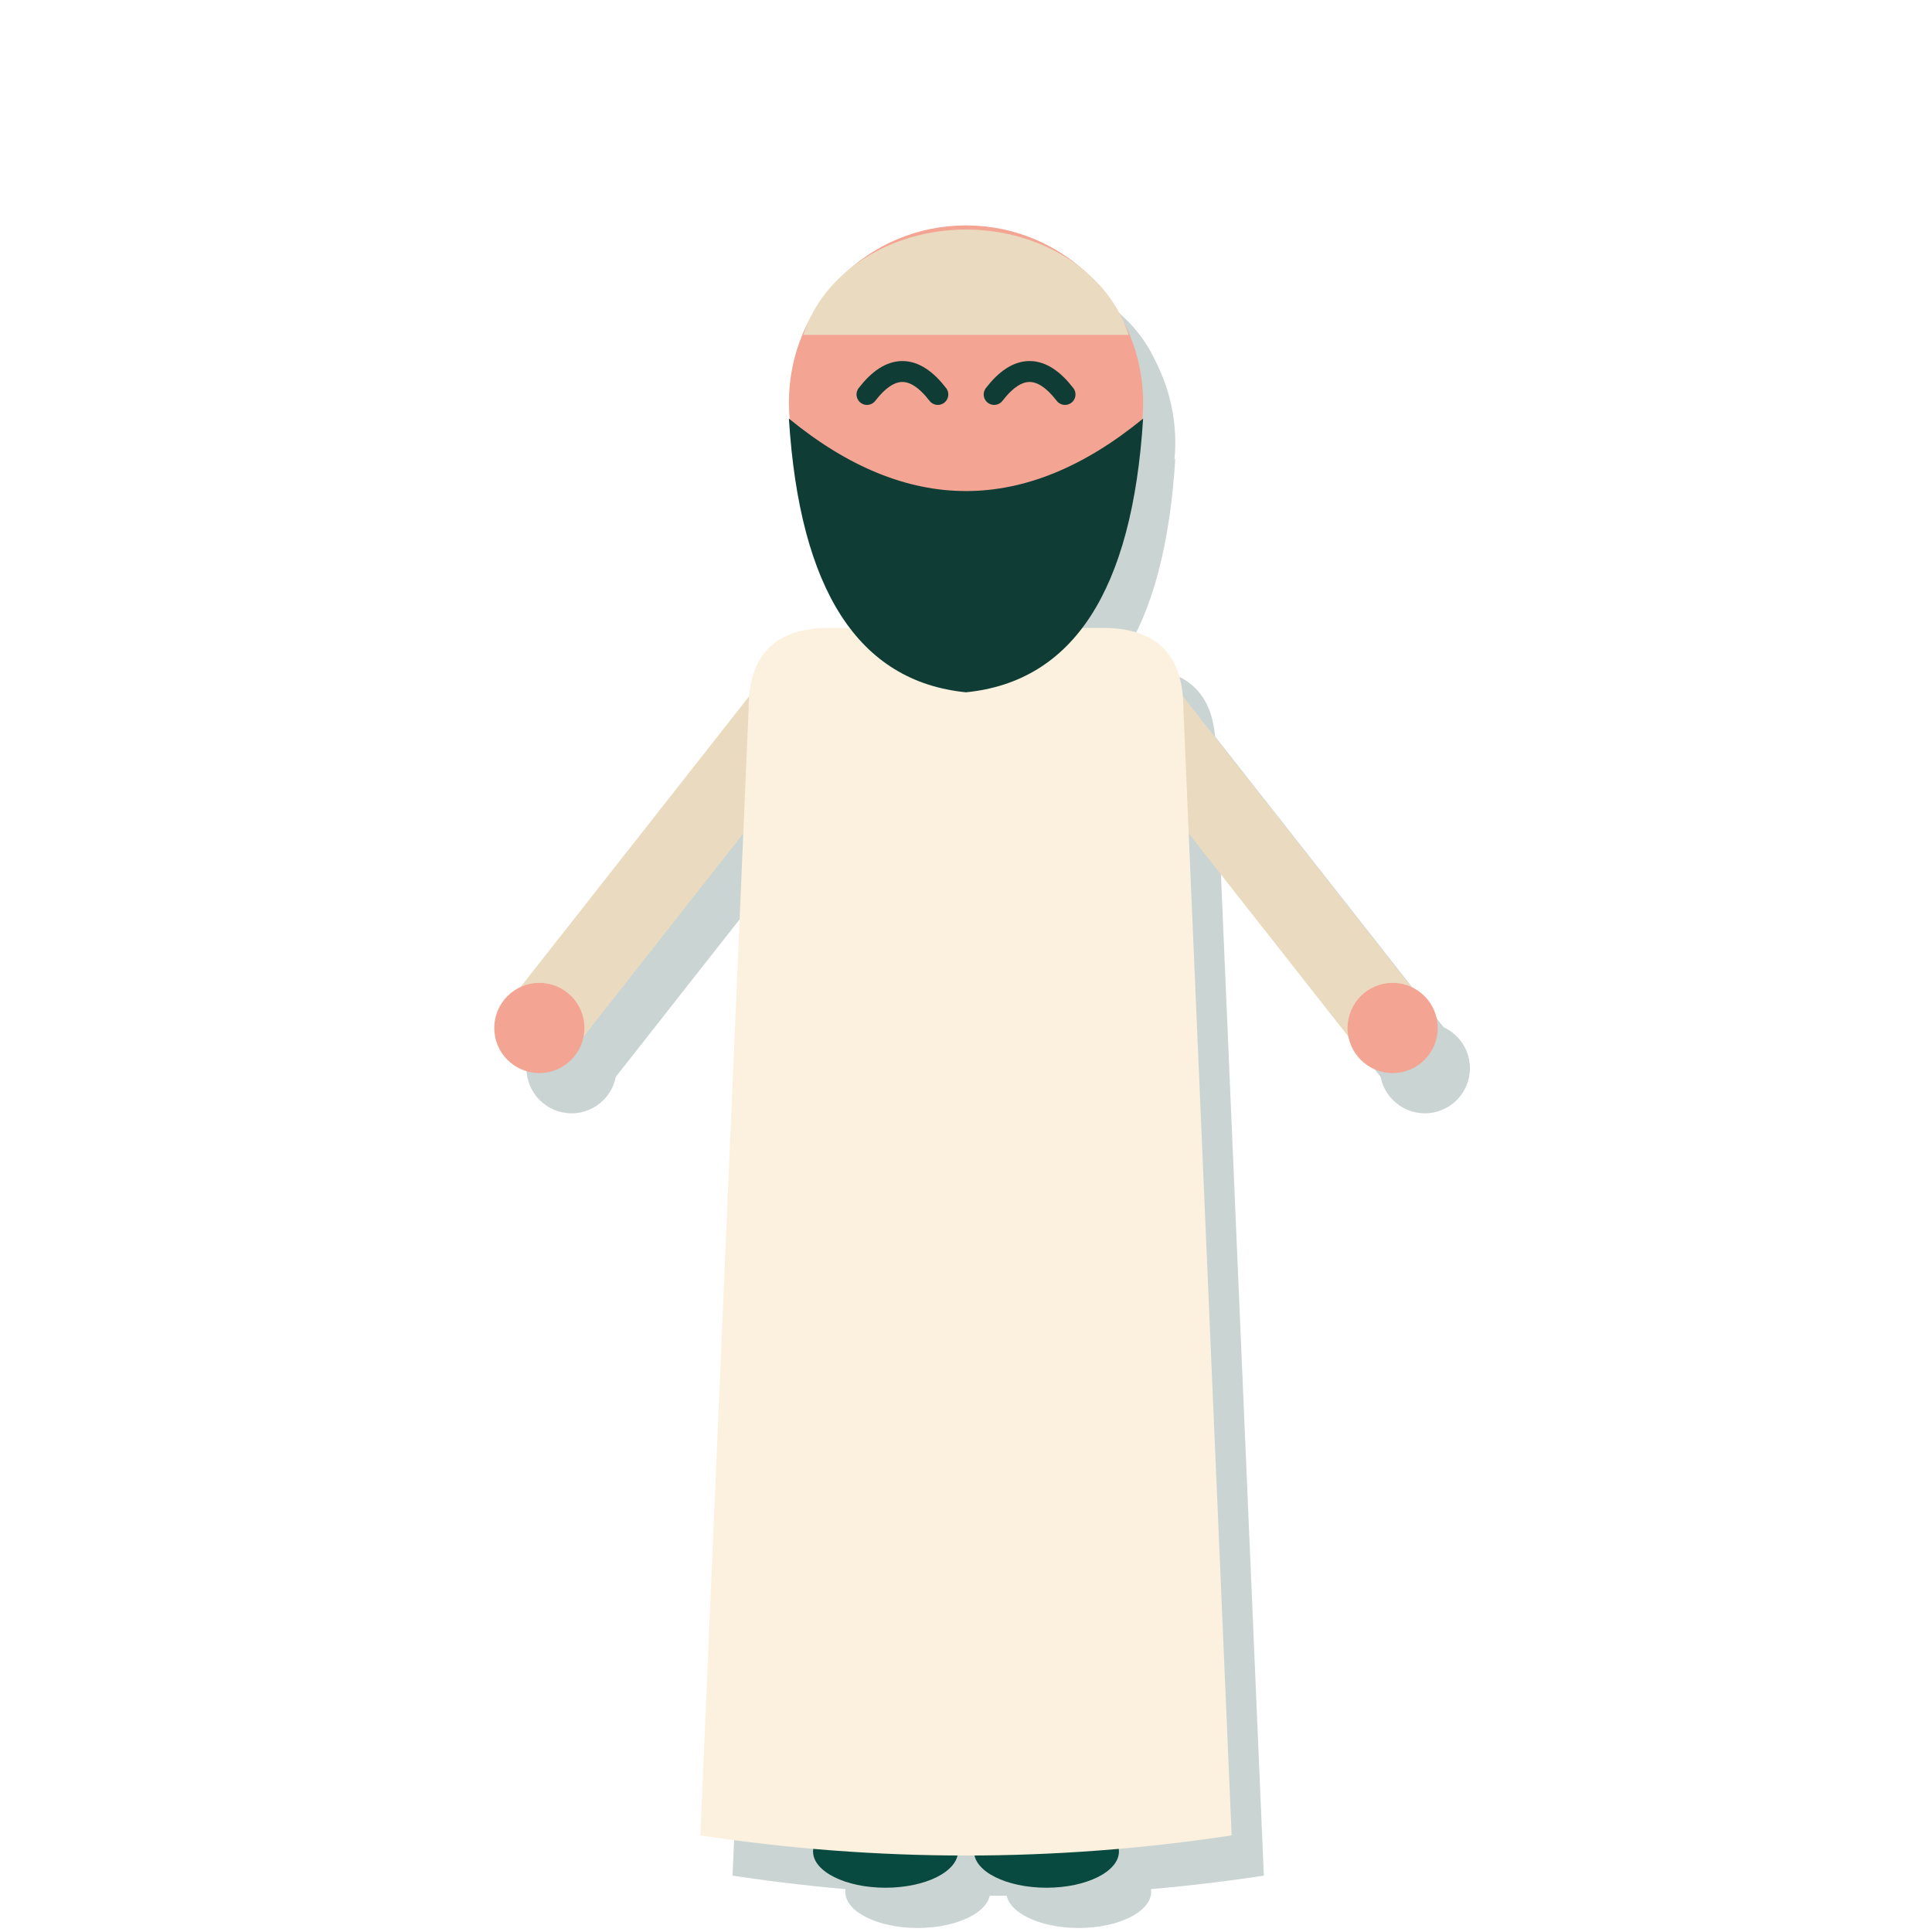
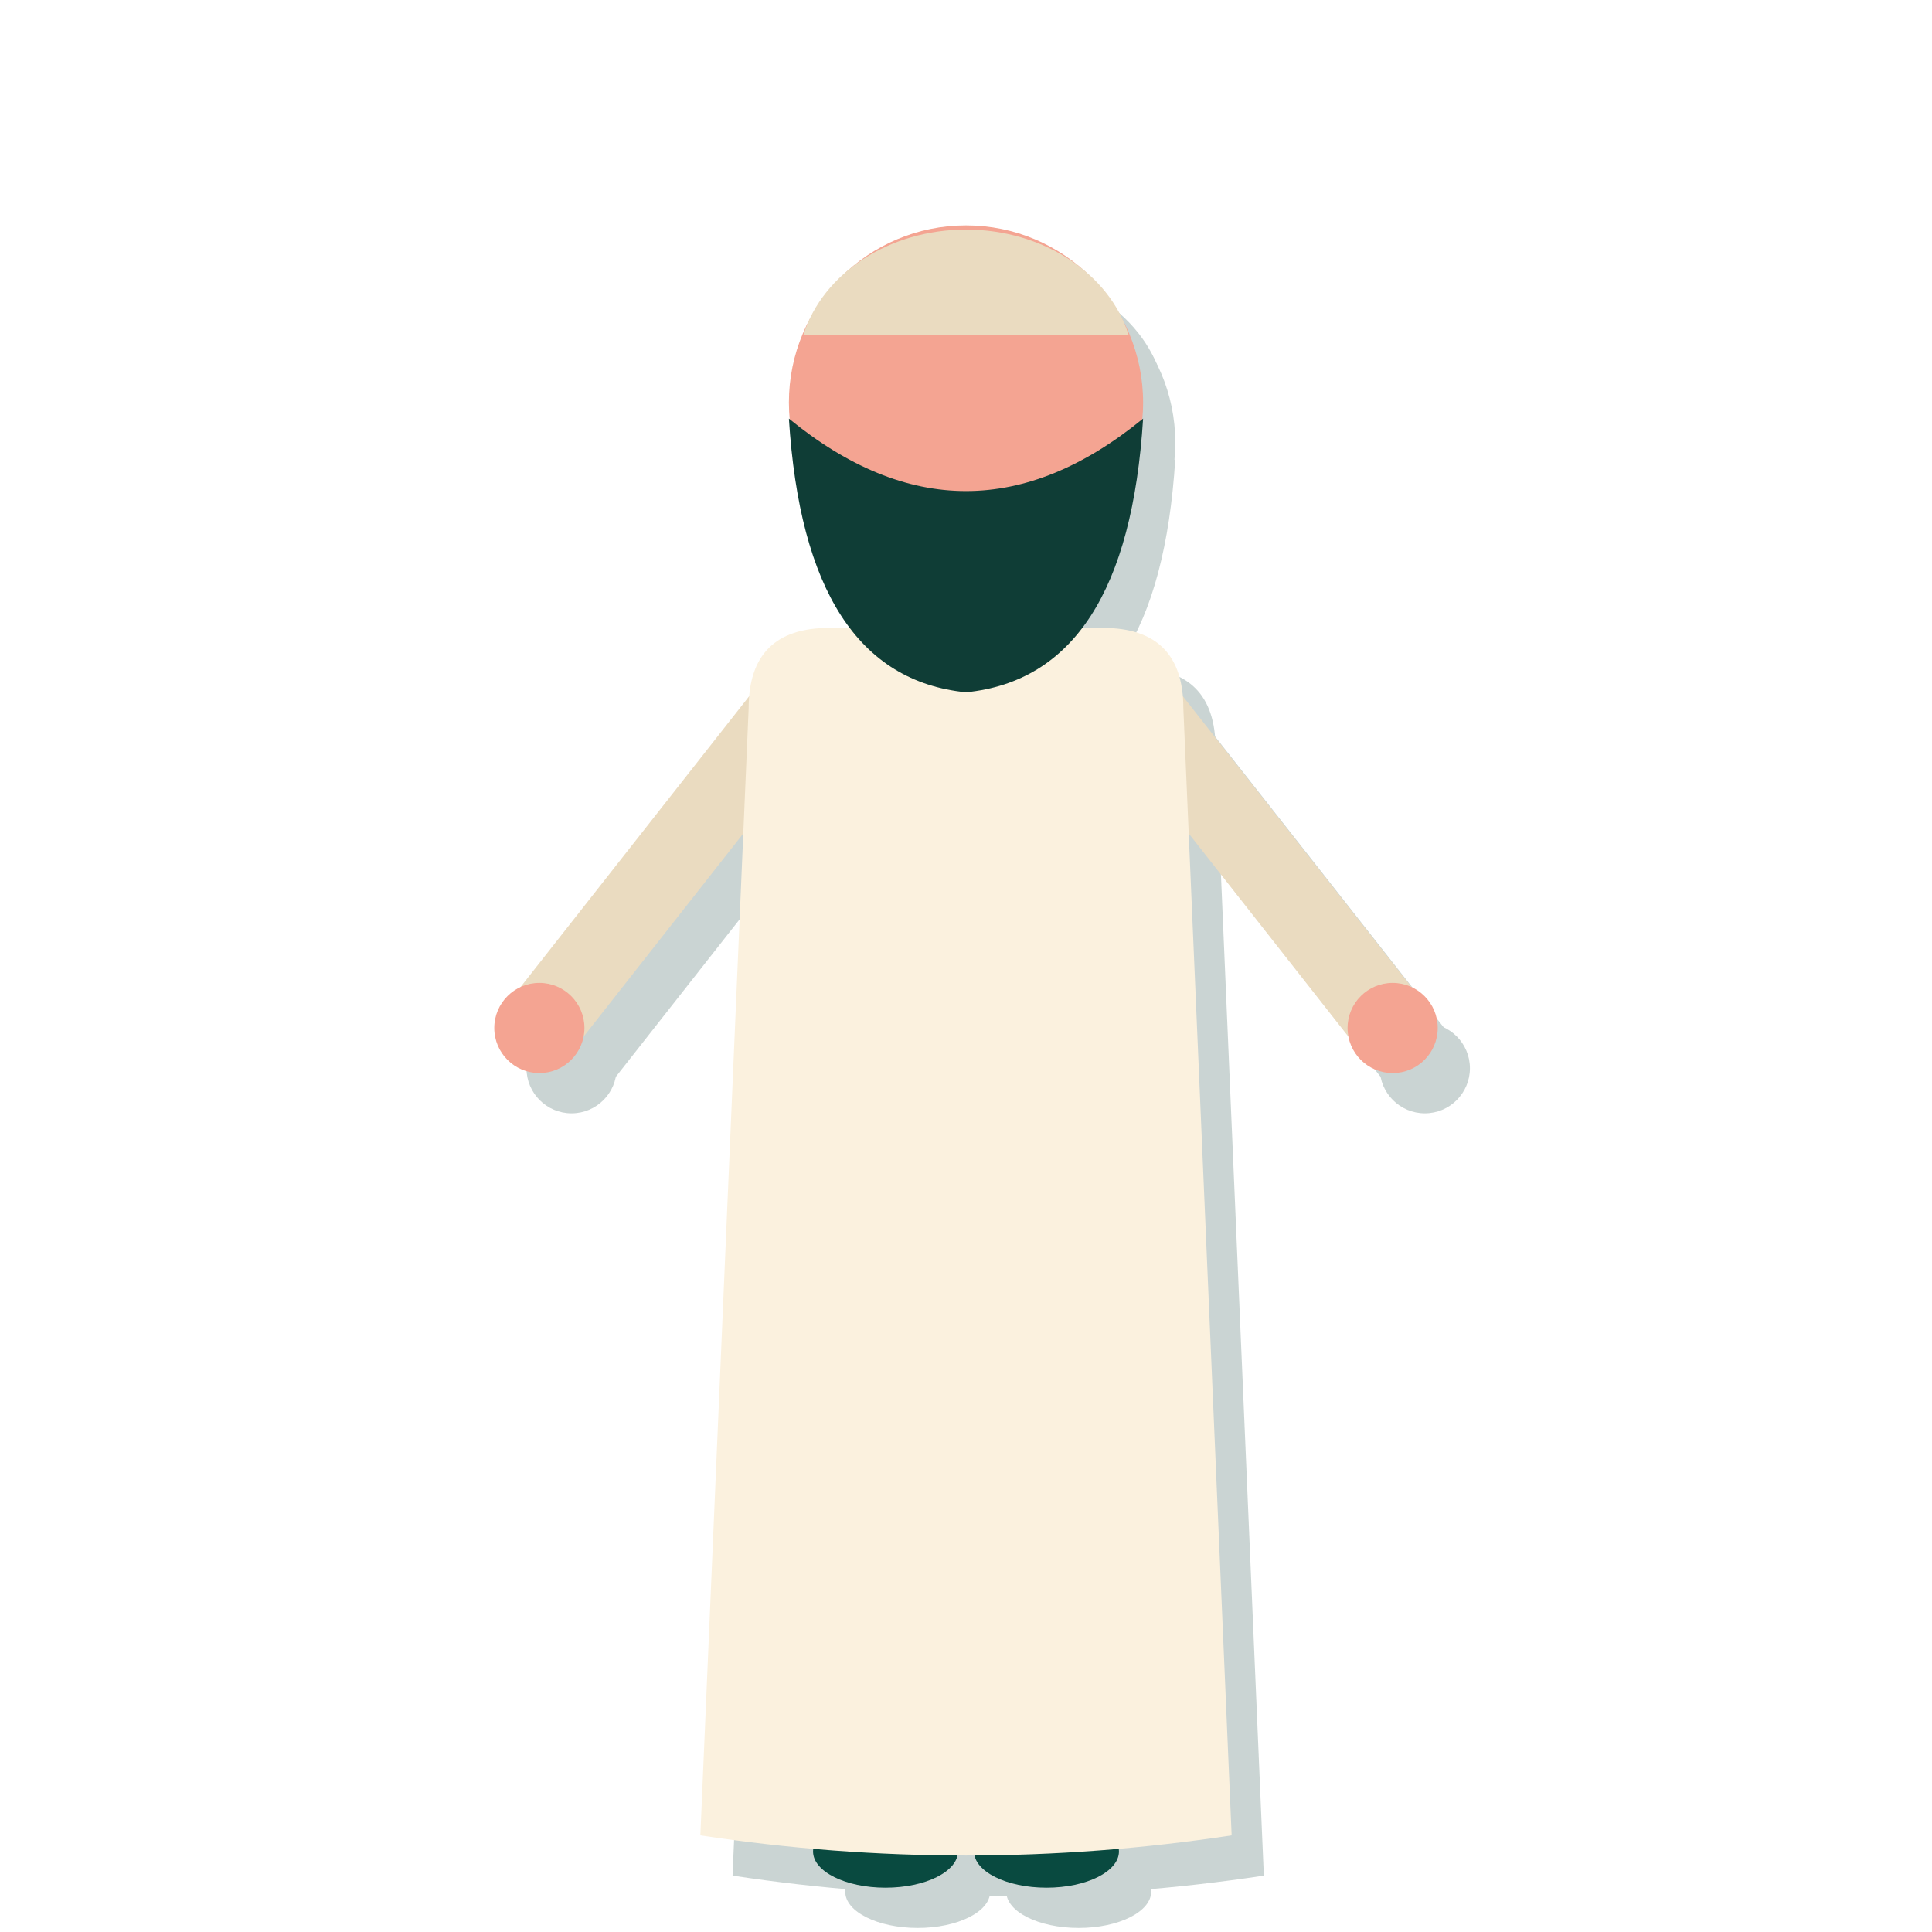
<svg xmlns="http://www.w3.org/2000/svg" viewBox="0 0 240 240">
  <g transform="translate(4 5)" opacity="0.22">
    <ellipse cx="110" cy="230" rx="9" ry="4.5" fill="#0F3D36" />
    <ellipse cx="130" cy="230" rx="9" ry="4.5" fill="#0F3D36" />
    <polygon points="95.1,83.9 63.1,124.6 70.9,130.8 102.9,90.1" fill="#0F3D36" />
    <circle cx="99" cy="87" r="5" fill="#0F3D36" />
    <circle cx="67" cy="127.7" r="5.6" fill="#0F3D36" />
    <polygon points="137.1,90.1 169.1,130.8 176.9,124.6 144.9,83.9" fill="#0F3D36" />
    <circle cx="141" cy="87" r="5" fill="#0F3D36" />
    <circle cx="173" cy="127.7" r="5.6" fill="#0F3D36" />
    <path d="M93 88 Q93 78 103 78 L137 78 Q147 78 147 88 L153 228 Q120 233 87 228 Z" fill="#0F3D36" />
    <rect x="115" y="68" width="10" height="12" fill="#0F3D36" />
    <circle cx="120" cy="50" r="22" fill="#0F3D36" />
    <path d="M99.8 41.6 A20.9 17.6 0 0 1 140.2 41.6 Z" fill="#0F3D36" />
    <path d="M98 52 Q100 84 120 86 Q140 84 142 52 Q120 70 98 52 Z" fill="#0F3D36" />
  </g>
  <ellipse cx="110" cy="230" rx="9" ry="4.5" fill="#094A40" />
  <ellipse cx="130" cy="230" rx="9" ry="4.5" fill="#094A40" />
  <polygon points="95.1,83.9 63.1,124.6 70.9,130.8 102.9,90.1" fill="#EADBC0" />
  <circle cx="99" cy="87" r="5" fill="#EADBC0" />
  <circle cx="67" cy="127.7" r="5.6" fill="#F4A492" />
  <polygon points="137.1,90.1 169.1,130.8 176.9,124.6 144.9,83.9" fill="#EADBC0" />
  <circle cx="141" cy="87" r="5" fill="#EADBC0" />
  <circle cx="173" cy="127.7" r="5.6" fill="#F4A492" />
  <path d="M93 88 Q93 78 103 78 L137 78 Q147 78 147 88 L153 228 Q120 233 87 228 Z" fill="#FBF1DE" />
  <rect x="115" y="68" width="10" height="12" fill="#F4A492" />
  <circle cx="120" cy="50" r="22" fill="#F4A492" />
  <path d="M99.8 41.6 A20.9 17.6 0 0 1 140.2 41.6 Z" fill="#EADBC0" />
  <path d="M98 52 Q100 84 120 86 Q140 84 142 52 Q120 70 98 52 Z" fill="#0F3D36" />
-   <path d="M107.7 49 Q112.1 43.3 116.5 49" fill="none" stroke="#0F3D36" stroke-width="2.6" stroke-linecap="round" stroke-linejoin="round" />
-   <path d="M123.5 49 Q127.9 43.3 132.3 49" fill="none" stroke="#0F3D36" stroke-width="2.6" stroke-linecap="round" stroke-linejoin="round" />
</svg>
